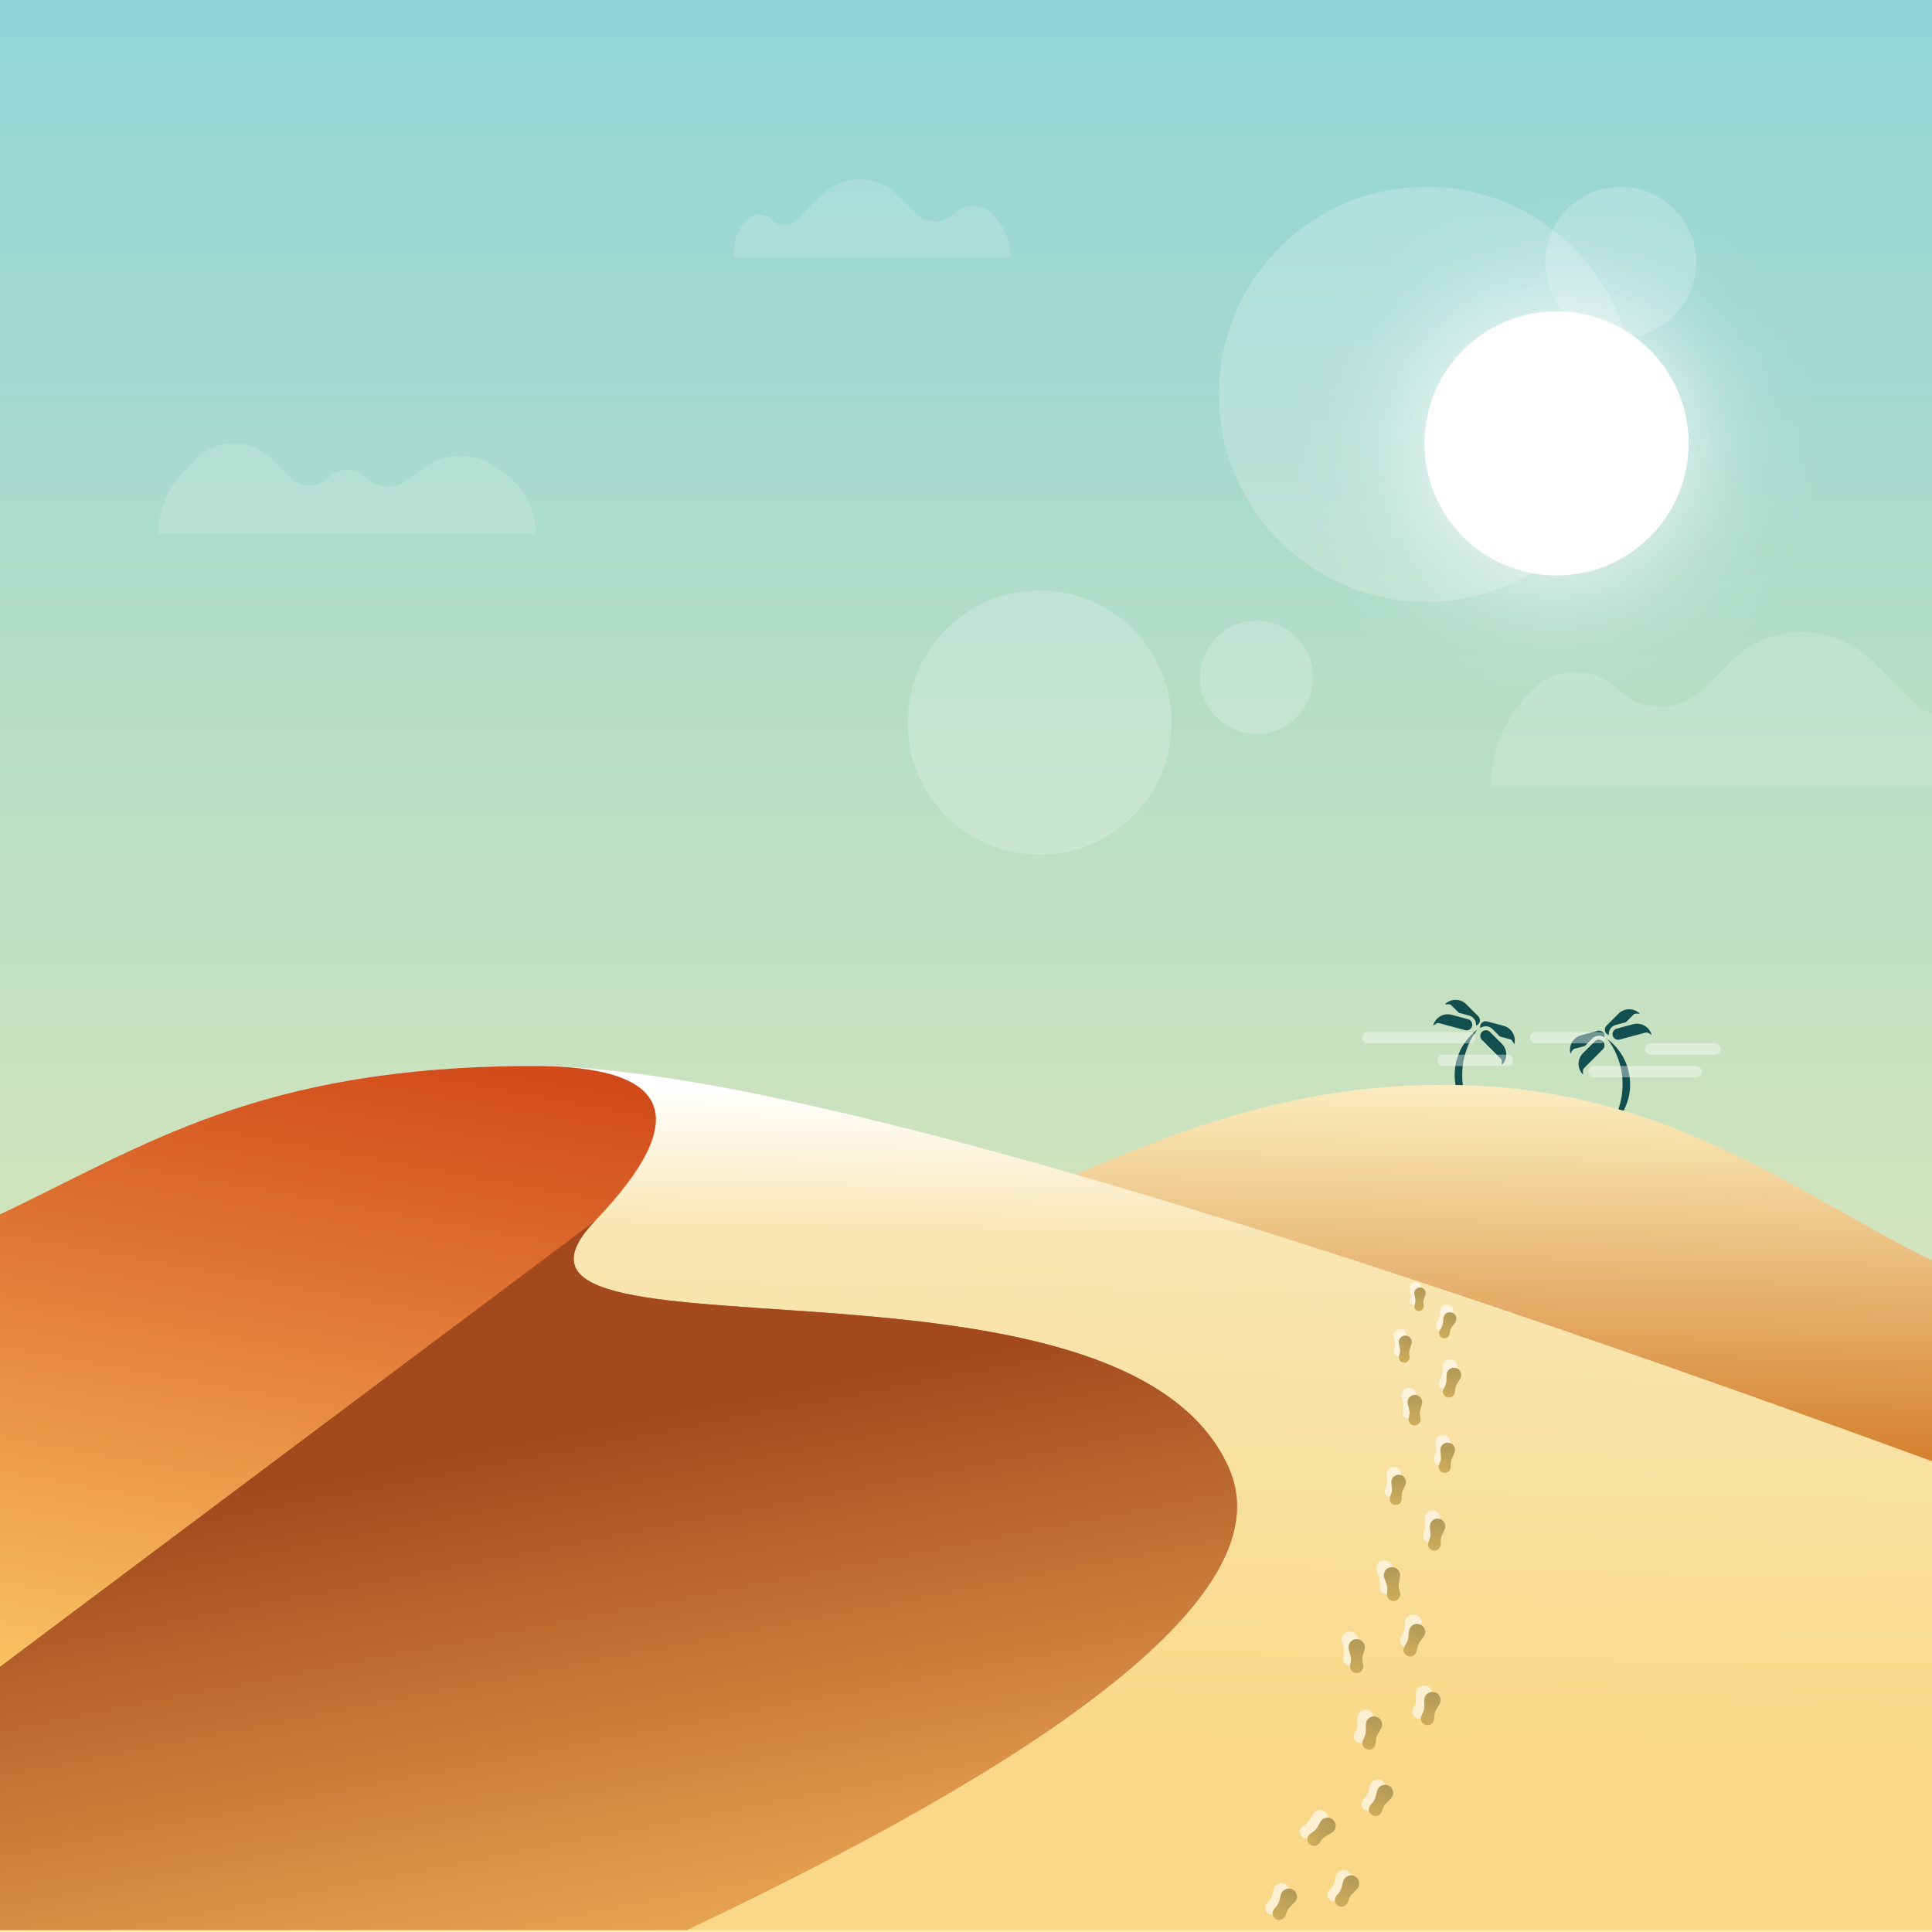
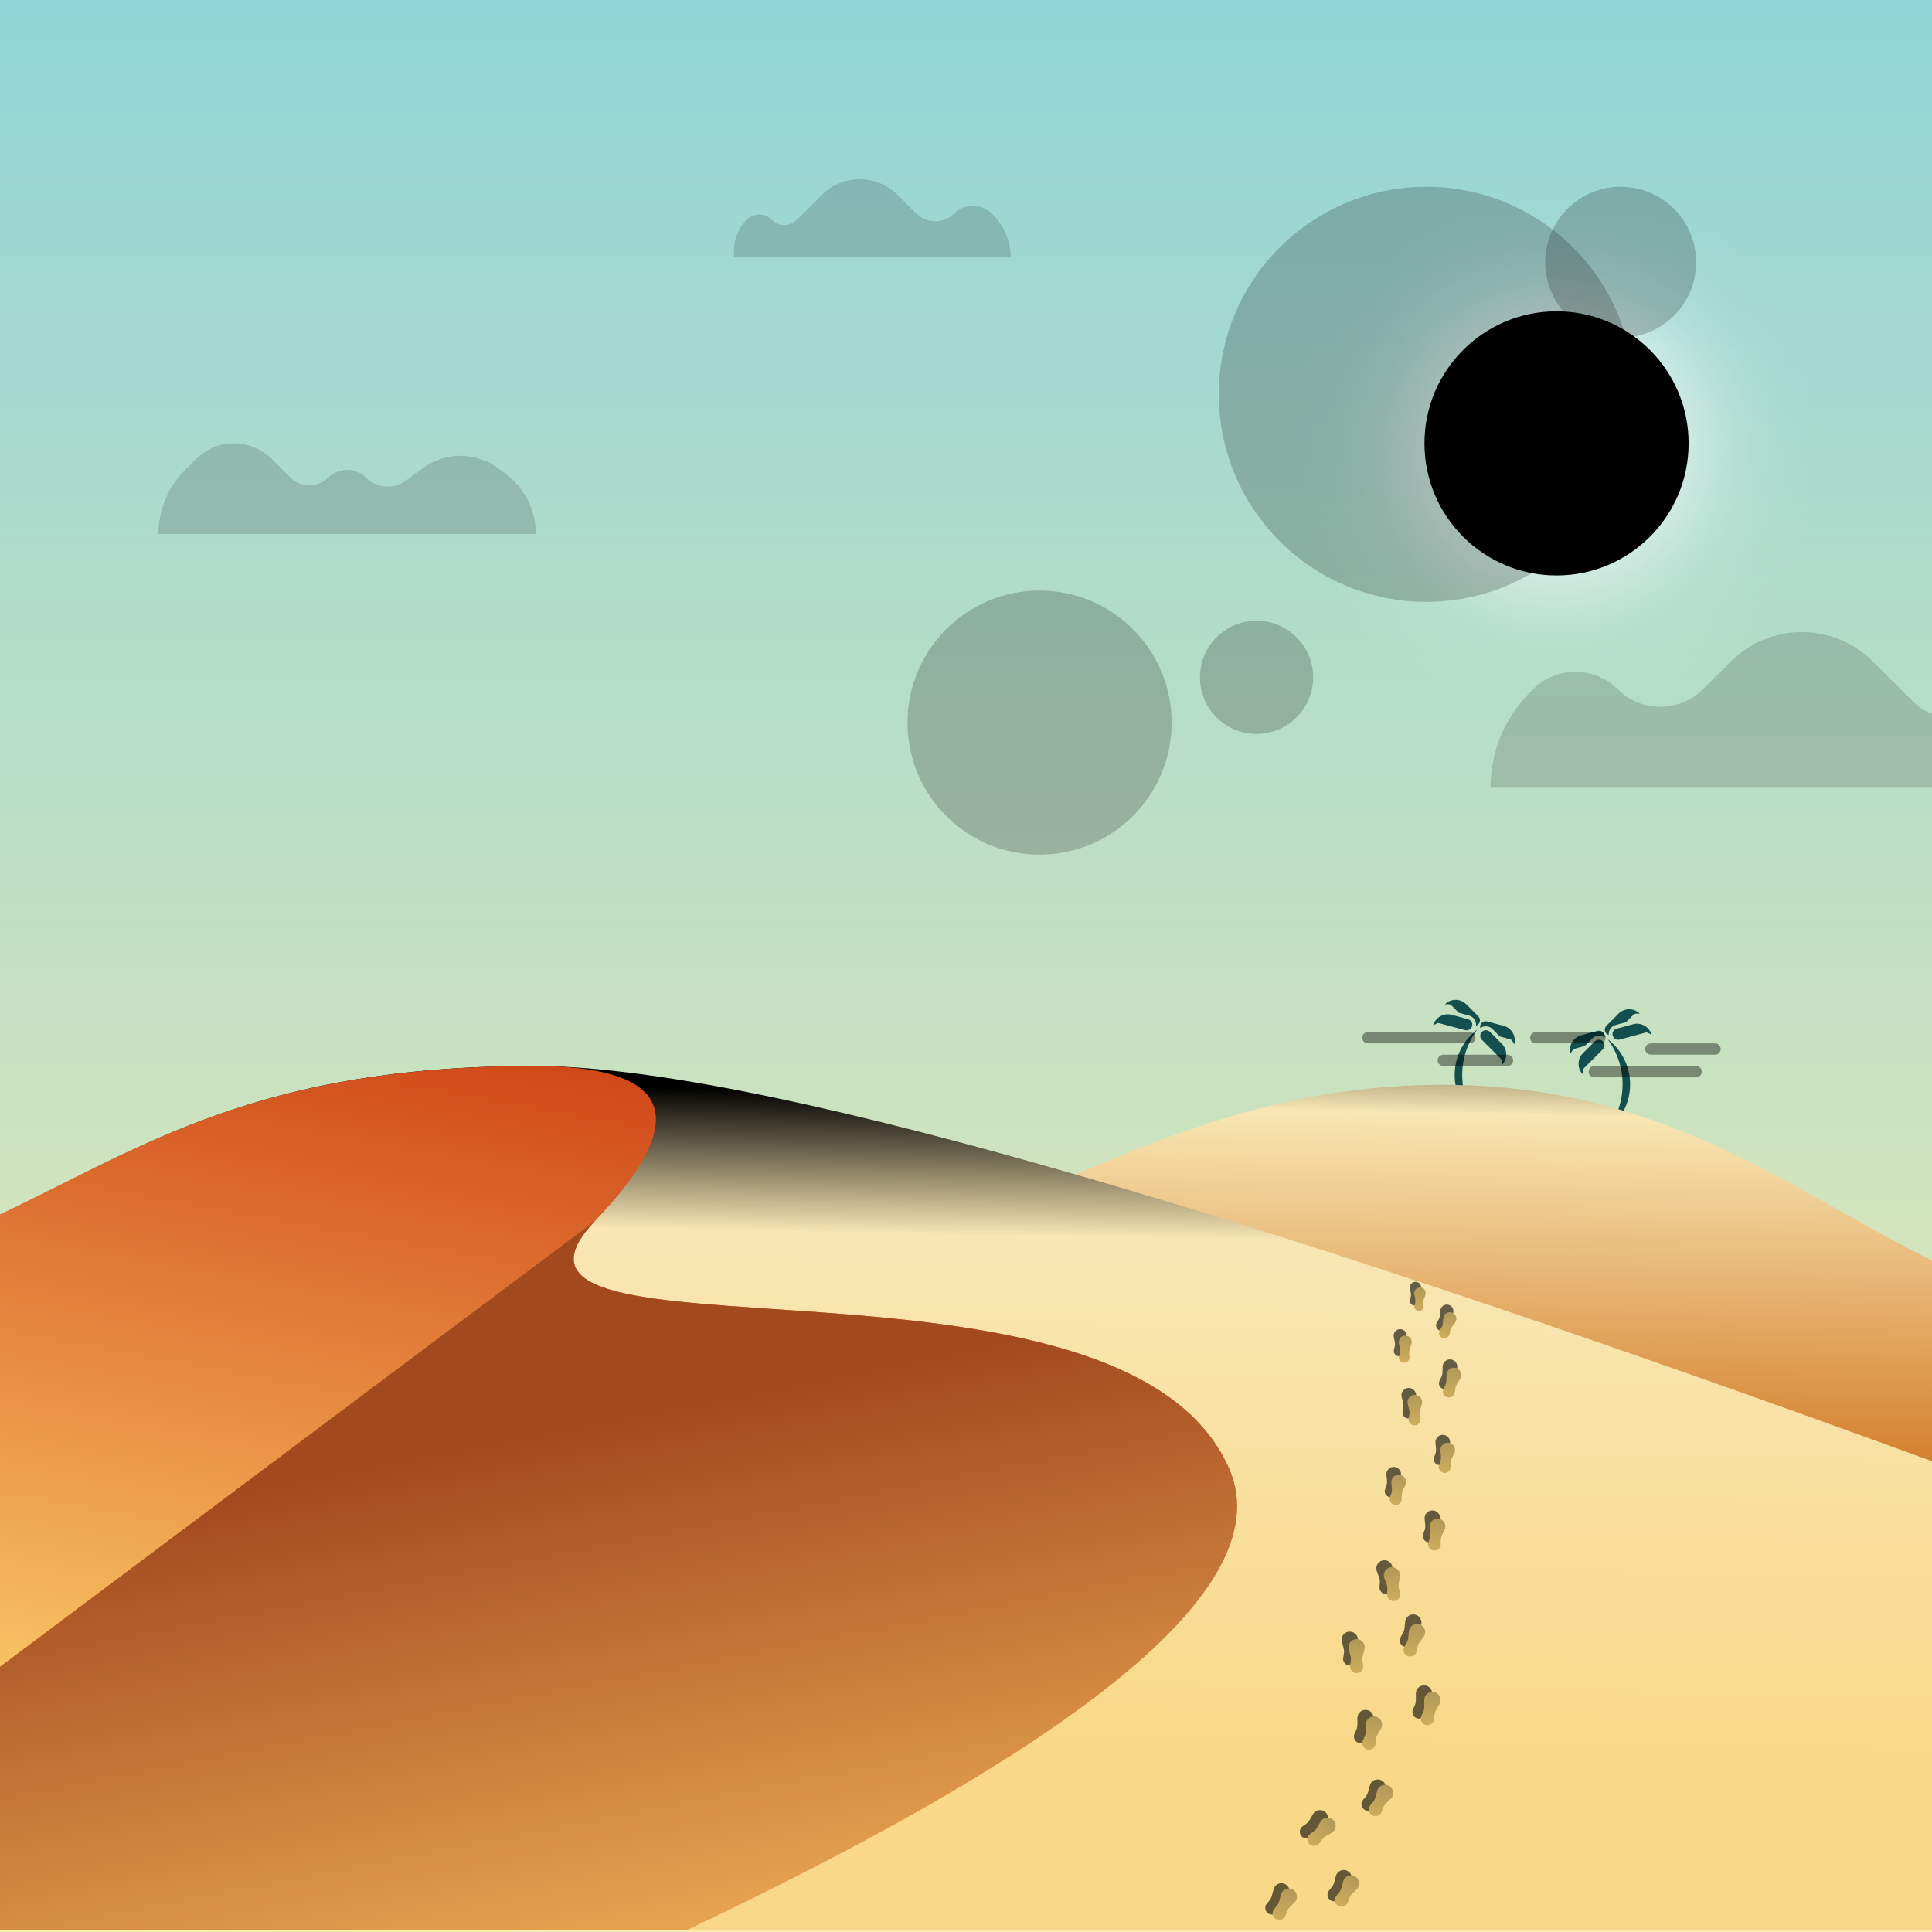
<svg xmlns="http://www.w3.org/2000/svg" xmlns:xlink="http://www.w3.org/1999/xlink" viewBox="0 0 1024 1024">
  <defs>
    <linearGradient id="a" x1="50%" x2="50%" y1="100%" y2="0%">
      <stop offset="0%" stop-color="#F6EDAE" />
      <stop offset="100%" stop-color="#91D4D7" />
    </linearGradient>
    <linearGradient id="b" x1="49.87%" x2="49.87%" y1="3.62%" y2="77.75%">
      <stop offset="0%" stop-color="#B0DDF1" />
      <stop offset="100%" stop-color="#325C82" />
    </linearGradient>
    <linearGradient id="c" x1="100%" x2="72.45%" y1="0%" y2="85.2%">
      <stop offset="0%" stop-color="#1D3A6D" />
      <stop offset="100%" stop-color="#467994" />
    </linearGradient>
    <linearGradient id="d" x1="54.81%" x2="50%" y1="-18.48%" y2="59.98%">
-       <stop offset="0%" stop-color="#FFFFFF" />
+       <stop offset="0%" stop-color="#000000" />
      <stop offset="28.15%" stop-color="#F8E6B3" />
      <stop offset="100%" stop-color="#D5812F" />
    </linearGradient>
    <linearGradient id="e" x1="52.84%" x2="49.87%" y1="2.8%" y2="77.75%">
-       <stop offset="0%" stop-color="#FFFFFF" />
+       <stop offset="0%" stop-color="#000000" />
      <stop offset="22.15%" stop-color="#F8E6B3" />
      <stop offset="100%" stop-color="#F9D989" />
    </linearGradient>
    <linearGradient id="f" x1="91.59%" x2="66.97%" y1="5.89%" y2="100%">
      <stop offset="0%" stop-color="#CE4014" />
      <stop offset="100%" stop-color="#FFD56E" />
    </linearGradient>
    <linearGradient id="g" x1="40.28%" x2="66.37%" y1="30.88%" y2="108.51%">
      <stop offset="0%" stop-color="#A2491E" />
      <stop offset="100%" stop-color="#F4B35A" />
    </linearGradient>
    <circle id="i" cx="825" cy="235" r="70" />
    <filter id="h" width="237.1%" height="237.1%" x="-68.6%" y="-68.6%" filterUnits="objectBoundingBox">
      <feOffset in="SourceAlpha" result="shadowOffsetOuter1" />
      <feGaussianBlur in="shadowOffsetOuter1" result="shadowBlurOuter1" stdDeviation="32" />
      <feColorMatrix in="shadowBlurOuter1" values="0 0 0 0 1 0 0 0 0 1 0 0 0 0 1 0 0 0 1 0" />
    </filter>
    <linearGradient id="j" x1="50%" x2="50%" y1="0%" y2="100%">
      <stop offset="0%" stop-color="#B29959" />
      <stop offset="100%" stop-color="#CEAD5B" />
    </linearGradient>
  </defs>
  <g fill="none" fill-rule="evenodd">
    <rect width="1024" height="1024" fill="url(#a)" />
-     <path fill="#FFFFFF" d="M1024 378.13v39.37H790a71.59 71.59 0 0 1 21.14-50.8l1.36-1.34a31.93 31.93 0 0 1 45 0 31.93 31.93 0 0 0 45 0l15-14.9a53.21 53.21 0 0 1 75 0l22.5 22.35a21.2 21.2 0 0 0 9 5.32z" opacity=".15" />
+     <path fill="#000000" d="M1024 378.13v39.37H790a71.59 71.59 0 0 1 21.14-50.8l1.36-1.34a31.93 31.93 0 0 1 45 0 31.93 31.93 0 0 0 45 0l15-14.9a53.21 53.21 0 0 1 75 0l22.5 22.35a21.2 21.2 0 0 0 9 5.32z" opacity=".15" />
    <g transform="translate(26 245)">
      <path fill="url(#b)" d="M289.12 450.57C312.22 464.04 263.85 532.52 144 656h649C448.94 514.3 280.98 445.83 289.12 450.57z" />
      <path fill="url(#c)" d="M262.5 402c-48 50 147.33 58.02 36 136.5-40.67 28.67 21.17 67.83 185.5 117.5H0l262.5-254z" />
      <path fill="url(#c)" d="M298.5 538.5C257.83 567.17 319.67 606.33 484 656H120l178.5-117.5z" />
    </g>
    <path fill="#134F4E" d="M783 593.73a29.95 29.95 0 0 1-12-24c0-9.8 4.72-18.52 12-24-5.02 6.69-8 15-8 24 0 9.01 2.98 17.32 8 24z" />
    <g fill="#134F4E" transform="matrix(-1 0 0 1 876 532)">
      <path d="M24 66.73a29.95 29.95 0 0 1-12-24c0-9.8 4.72-18.52 12-24-5.02 6.69-8 15-8 24 0 9.01 2.98 17.32 8 24z" />
      <path d="M36 22.4l-3.96-3.98a5 5 0 0 0-6.5-.5 3 3 0 0 1 3.7-3.55l8.7 2.33a8 8 0 0 1 5.66 9.8l-1-1.73a2 2 0 0 0-1.21-.93L36 22.4zm-5.38-2.56L37 26.2a8 8 0 0 1 0 11.32v-2a2 2 0 0 0-.6-1.42L26.39 24.08a3 3 0 0 1 4.24-4.24zM14.21 9.8l-3.94-3.94a2 2 0 0 0-1.42-.59h-2a8 8 0 0 1 11.32 0l6.36 6.37a3 3 0 0 1-1.22 4.98 5 5 0 0 0-3.68-5.37l-5.42-1.45zm4.9 3.39a3 3 0 1 1-1.55 5.8L3.87 15.31a2 2 0 0 0-1.52.2l-1.73 1a8 8 0 0 1 9.8-5.65l8.7 2.33z" />
    </g>
    <g transform="translate(0 245)">
      <path fill="url(#d)" d="M1024 423.16V645H58.09c-32.12-75.17-32.12-123.84 0-146 48.17-33.24 127.17-64.25 293.33-64 166.17.25 246.67-105 413.33-105 117.33 0 183.93 55.8 259.25 93.16z" />
      <path fill="url(#e)" d="M1024 778H0V398.62C75.53 363.05 136.43 320 283 320c111.86 0 358.86 69.82 741 209.47V778z" />
      <path fill="url(#f)" d="M0 778V398.62C75.53 363.05 136.43 320 283 320c71.14 0 85.96 26.04 32.5 82-79.5 83.22 279.7 2.01 336 131.5 26 59.8-69.83 141.3-287.48 244.5H0z" />
      <path fill="url(#g)" d="M364.02 778H0V638.4L315.5 402c-79.5 83.22 279.7 2.01 336 131.5 26 59.8-69.83 141.3-287.48 244.5z" />
    </g>
    <path fill="#134F4E" d="M795 549.4l-3.96-3.98a5 5 0 0 0-6.5-.5 3 3 0 0 1 3.7-3.55l8.7 2.33a8 8 0 0 1 5.66 9.8l-1-1.73a2 2 0 0 0-1.21-.93L795 549.4zm-5.38-2.56l6.37 6.36a8 8 0 0 1 0 11.32v-2a2 2 0 0 0-.6-1.42l-10.01-10.02a3 3 0 0 1 4.24-4.24zm-16.41-10.03l-3.94-3.94a2 2 0 0 0-1.42-.59h-2a8 8 0 0 1 11.32 0l6.36 6.37a3 3 0 0 1-1.22 4.98 5 5 0 0 0-3.68-5.37l-5.42-1.45zm4.9 3.39a3 3 0 1 1-1.55 5.8l-13.69-3.68a2 2 0 0 0-1.52.2l-1.73 1a8 8 0 0 1 9.8-5.65l8.7 2.33z" />
-     <path fill="#FFFFFF" d="M395.67 116.48a9.46 9.46 0 0 1 13.33 0 9.46 9.46 0 0 0 13.33 0l13.33-13.24a28.39 28.39 0 0 1 40 0l10 9.93a14.2 14.2 0 0 0 20 0 14.2 14.2 0 0 1 20 0l.6.6a31.8 31.8 0 0 1 9.4 22.56H389v-3.84c0-6.01 2.4-11.78 6.67-16.01zM98.1 249.1l5.9-5.86c11.07-11 28.93-11 40 0l10 9.94a14.19 14.19 0 0 0 20 0 14.19 14.19 0 0 1 20 0 16.36 16.36 0 0 0 21.3 1.5l8.7-6.47a33.47 33.47 0 0 1 40 0l4.06 3.03A39.6 39.6 0 0 1 284 283H84a47.77 47.77 0 0 1 14.1-33.89z" opacity=".15" />
+     <path fill="#000000" d="M395.67 116.48a9.46 9.46 0 0 1 13.33 0 9.46 9.46 0 0 0 13.33 0l13.33-13.24a28.39 28.39 0 0 1 40 0l10 9.93a14.2 14.2 0 0 0 20 0 14.2 14.2 0 0 1 20 0l.6.6a31.8 31.8 0 0 1 9.4 22.56H389v-3.84c0-6.01 2.4-11.78 6.67-16.01zM98.1 249.1l5.9-5.86c11.07-11 28.93-11 40 0l10 9.94a14.19 14.19 0 0 0 20 0 14.19 14.19 0 0 1 20 0 16.36 16.36 0 0 0 21.3 1.5l8.7-6.47a33.47 33.47 0 0 1 40 0l4.06 3.03A39.6 39.6 0 0 1 284 283H84a47.77 47.77 0 0 1 14.1-33.89z" opacity=".15" />
    <use fill="black" filter="url(#h)" xlink:href="#i" />
-     <use fill="#FFFFFF" xlink:href="#i" />
-     <path fill="#FFFFFF" d="M702.69 960.64a4.32 4.32 0 0 1-1.04 6.87c-2.26 1.2-3.69 2.1-4.27 2.67-.51.52-1.17 1.4-1.97 2.62a3.53 3.53 0 0 1-5.45.56 3.53 3.53 0 0 1 .56-5.44c1.23-.8 2.1-1.46 2.62-1.98.58-.58 1.47-2 2.67-4.27a4.32 4.32 0 0 1 6.88-1.03z" opacity=".6" />
+     <use fill="#000000" xlink:href="#i" />
+     <path fill="#000000" d="M702.69 960.64a4.32 4.32 0 0 1-1.04 6.87c-2.26 1.2-3.69 2.1-4.27 2.67-.51.52-1.17 1.4-1.97 2.62a3.53 3.53 0 0 1-5.45.56 3.53 3.53 0 0 1 .56-5.44c1.23-.8 2.1-1.46 2.62-1.98.58-.58 1.47-2 2.67-4.27a4.32 4.32 0 0 1 6.88-1.03z" opacity=".6" />
    <path fill="url(#j)" d="M700.32 962a4.32 4.32 0 0 1 4.13 5.6c-.75 2.45-1.13 4.08-1.13 4.9 0 .73.15 1.81.45 3.25a3.53 3.53 0 0 1-3.45 4.25 3.53 3.53 0 0 1-3.45-4.25c.3-1.44.45-2.52.45-3.25 0-.82-.37-2.45-1.13-4.9a4.32 4.32 0 0 1 4.13-5.6z" transform="rotate(45 700.323 971)" />
    <g transform="rotate(-15 3943.802 -2244.376)">
-       <path fill="#FFFFFF" d="M16.65 3.9a4.32 4.32 0 0 1-1.03 6.87c-2.27 1.2-3.7 2.1-4.27 2.67-.52.52-1.18 1.4-1.98 2.62a3.53 3.53 0 0 1-5.44.56 3.53 3.53 0 0 1 .56-5.44c1.23-.8 2.1-1.46 2.62-1.98.58-.58 1.47-2 2.67-4.27a4.32 4.32 0 0 1 6.87-1.03z" opacity=".6" />
+       <path fill="#000000" d="M16.65 3.9a4.32 4.32 0 0 1-1.03 6.87c-2.27 1.2-3.7 2.1-4.27 2.67-.52.52-1.18 1.4-1.98 2.62a3.53 3.53 0 0 1-5.44.56 3.53 3.53 0 0 1 .56-5.44c1.23-.8 2.1-1.46 2.62-1.98.58-.58 1.47-2 2.67-4.27a4.32 4.32 0 0 1 6.87-1.03z" opacity=".6" />
      <path fill="url(#j)" d="M13.32 5a4.32 4.32 0 0 1 4.13 5.6c-.75 2.45-1.13 4.08-1.13 4.9 0 .73.15 1.81.45 3.25A3.53 3.53 0 0 1 13.32 23a3.53 3.53 0 0 1-3.45-4.25c.3-1.44.45-2.52.45-3.25 0-.82-.37-2.45-1.13-4.9A4.32 4.32 0 0 1 13.32 5z" transform="rotate(45 13.323 14)" />
    </g>
    <g transform="rotate(-15 4117.1 -2152.014)">
-       <path fill="#FFFFFF" d="M16.65 3.9a4.32 4.32 0 0 1-1.03 6.87c-2.27 1.2-3.7 2.1-4.27 2.67-.52.52-1.18 1.4-1.98 2.62a3.53 3.53 0 0 1-5.44.56 3.53 3.53 0 0 1 .56-5.44c1.23-.8 2.1-1.46 2.62-1.98.58-.58 1.47-2 2.67-4.27a4.32 4.32 0 0 1 6.87-1.03z" opacity=".6" />
+       <path fill="#000000" d="M16.65 3.9a4.32 4.32 0 0 1-1.03 6.87c-2.27 1.2-3.7 2.1-4.27 2.67-.52.52-1.18 1.4-1.98 2.62a3.53 3.53 0 0 1-5.44.56 3.53 3.53 0 0 1 .56-5.44c1.23-.8 2.1-1.46 2.62-1.98.58-.58 1.47-2 2.67-4.27a4.32 4.32 0 0 1 6.87-1.03z" opacity=".6" />
      <path fill="url(#j)" d="M13.32 5a4.32 4.32 0 0 1 4.13 5.6c-.75 2.45-1.13 4.08-1.13 4.9 0 .73.15 1.81.45 3.25A3.53 3.53 0 0 1 13.32 23a3.53 3.53 0 0 1-3.45-4.25c.3-1.44.45-2.52.45-3.25 0-.82-.37-2.45-1.13-4.9A4.32 4.32 0 0 1 13.32 5z" transform="rotate(45 13.323 14)" />
    </g>
    <g transform="rotate(-15 4127.186 -2023.184)">
-       <path fill="#FFFFFF" d="M16.65 3.9a4.32 4.32 0 0 1-1.03 6.87c-2.27 1.2-3.7 2.1-4.27 2.67-.52.52-1.18 1.4-1.98 2.62a3.53 3.53 0 0 1-5.44.56 3.53 3.53 0 0 1 .56-5.44c1.23-.8 2.1-1.46 2.62-1.98.58-.58 1.47-2 2.67-4.27a4.32 4.32 0 0 1 6.87-1.03z" opacity=".6" />
+       <path fill="#000000" d="M16.65 3.9a4.32 4.32 0 0 1-1.03 6.87c-2.27 1.2-3.7 2.1-4.27 2.67-.52.52-1.18 1.4-1.98 2.62a3.53 3.53 0 0 1-5.44.56 3.53 3.53 0 0 1 .56-5.44c1.23-.8 2.1-1.46 2.62-1.98.58-.58 1.47-2 2.67-4.27a4.32 4.32 0 0 1 6.87-1.03z" opacity=".6" />
      <path fill="url(#j)" d="M13.32 5a4.32 4.32 0 0 1 4.13 5.6c-.75 2.45-1.13 4.08-1.13 4.9 0 .73.15 1.81.45 3.25A3.53 3.53 0 0 1 13.32 23a3.53 3.53 0 0 1-3.45-4.25c.3-1.44.45-2.52.45-3.25 0-.82-.37-2.45-1.13-4.9A4.32 4.32 0 0 1 13.32 5z" transform="rotate(45 13.323 14)" />
    </g>
    <g transform="rotate(-30 2055.753 -866.842)">
-       <path fill="#FFFFFF" d="M16.55 3.4a4.32 4.32 0 0 1-1.03 6.88c-2.27 1.2-3.7 2.1-4.27 2.67-.52.52-1.18 1.39-1.98 2.62a3.53 3.53 0 0 1-5.44.56 3.53 3.53 0 0 1 .56-5.44c1.23-.8 2.1-1.46 2.62-1.98.58-.58 1.47-2 2.67-4.27a4.32 4.32 0 0 1 6.87-1.04z" opacity=".6" />
+       <path fill="#000000" d="M16.55 3.4a4.32 4.32 0 0 1-1.03 6.88c-2.27 1.2-3.7 2.1-4.27 2.67-.52.52-1.18 1.39-1.98 2.62a3.53 3.53 0 0 1-5.44.56 3.53 3.53 0 0 1 .56-5.44c1.23-.8 2.1-1.46 2.62-1.98.58-.58 1.47-2 2.67-4.27a4.32 4.32 0 0 1 6.87-1.04z" opacity=".6" />
      <path fill="url(#j)" d="M12.32 6a4.32 4.32 0 0 1 4.13 5.6c-.75 2.45-1.13 4.08-1.13 4.9 0 .73.15 1.81.45 3.25A3.53 3.53 0 0 1 12.32 24a3.53 3.53 0 0 1-3.45-4.25c.3-1.44.45-2.52.45-3.25 0-.82-.37-2.45-1.13-4.9A4.32 4.32 0 0 1 12.32 6z" transform="rotate(45 12.323 15)" />
    </g>
    <g transform="rotate(-30 2046.995 -931.189)">
-       <path fill="#FFFFFF" d="M16.55 3.4a4.32 4.32 0 0 1-1.03 6.88c-2.27 1.2-3.7 2.1-4.27 2.67-.52.52-1.18 1.39-1.98 2.62a3.53 3.53 0 0 1-5.44.56 3.53 3.53 0 0 1 .56-5.44c1.23-.8 2.1-1.46 2.62-1.98.58-.58 1.47-2 2.67-4.27a4.32 4.32 0 0 1 6.87-1.04z" opacity=".6" />
+       <path fill="#000000" d="M16.55 3.4a4.32 4.32 0 0 1-1.03 6.88c-2.27 1.2-3.7 2.1-4.27 2.67-.52.52-1.18 1.39-1.98 2.62a3.53 3.53 0 0 1-5.44.56 3.53 3.53 0 0 1 .56-5.44c1.23-.8 2.1-1.46 2.62-1.98.58-.58 1.47-2 2.67-4.27a4.32 4.32 0 0 1 6.87-1.04z" opacity=".6" />
      <path fill="url(#j)" d="M12.32 6a4.32 4.32 0 0 1 4.13 5.6c-.75 2.45-1.13 4.08-1.13 4.9 0 .73.15 1.81.45 3.25A3.53 3.53 0 0 1 12.32 24a3.53 3.53 0 0 1-3.45-4.25c.3-1.44.45-2.52.45-3.25 0-.82-.37-2.45-1.13-4.9A4.32 4.32 0 0 1 12.32 6z" transform="rotate(45 12.323 15)" />
    </g>
    <g transform="rotate(-45 1406.147 -409.132)">
-       <path fill="#FFFFFF" d="M16.93 3.22a4.32 4.32 0 0 1-1.03 6.88c-2.27 1.2-3.7 2.09-4.27 2.67-.52.52-1.18 1.39-1.98 2.61a3.53 3.53 0 0 1-5.45.57 3.53 3.53 0 0 1 .57-5.45c1.22-.8 2.1-1.46 2.61-1.97.58-.58 1.47-2 2.67-4.27a4.32 4.32 0 0 1 6.88-1.04z" opacity=".6" />
+       <path fill="#000000" d="M16.93 3.22a4.32 4.32 0 0 1-1.03 6.88c-2.27 1.2-3.7 2.09-4.27 2.67-.52.52-1.18 1.39-1.98 2.61a3.53 3.53 0 0 1-5.45.57 3.53 3.53 0 0 1 .57-5.45c1.22-.8 2.1-1.46 2.61-1.97.58-.58 1.47-2 2.67-4.27a4.32 4.32 0 0 1 6.88-1.04z" opacity=".6" />
      <path fill="url(#j)" d="M10.32 6a4.32 4.32 0 0 1 4.13 5.6c-.75 2.45-1.13 4.08-1.13 4.9 0 .73.15 1.81.45 3.25A3.53 3.53 0 0 1 10.32 24a3.53 3.53 0 0 1-3.45-4.25c.3-1.44.45-2.52.45-3.25 0-.82-.37-2.45-1.13-4.9A4.32 4.32 0 0 1 10.32 6z" transform="rotate(45 10.323 15)" />
    </g>
    <g transform="rotate(-24 2389.63 -1296.285)">
-       <path fill="#FFFFFF" d="M16.93 3.22a4.32 4.32 0 0 1-1.03 6.88c-2.27 1.2-3.7 2.09-4.27 2.67-.52.52-1.18 1.39-1.98 2.61a3.53 3.53 0 0 1-5.45.57 3.53 3.53 0 0 1 .57-5.45c1.22-.8 2.1-1.46 2.61-1.97.58-.58 1.47-2 2.67-4.27a4.32 4.32 0 0 1 6.88-1.04z" opacity=".6" />
+       <path fill="#000000" d="M16.93 3.22a4.32 4.32 0 0 1-1.03 6.88c-2.27 1.2-3.7 2.09-4.27 2.67-.52.52-1.18 1.39-1.98 2.61a3.53 3.53 0 0 1-5.45.57 3.53 3.53 0 0 1 .57-5.45c1.22-.8 2.1-1.46 2.61-1.97.58-.58 1.47-2 2.67-4.27a4.32 4.32 0 0 1 6.88-1.04z" opacity=".6" />
      <path fill="url(#j)" d="M10.32 6a4.32 4.32 0 0 1 4.13 5.6c-.75 2.45-1.13 4.08-1.13 4.9 0 .73.15 1.81.45 3.25A3.53 3.53 0 0 1 10.32 24a3.53 3.53 0 0 1-3.45-4.25c.3-1.44.45-2.52.45-3.25 0-.82-.37-2.45-1.13-4.9A4.32 4.32 0 0 1 10.32 6z" transform="rotate(45 10.323 15)" />
    </g>
    <g transform="rotate(-50 1258.425 -353.155)">
-       <path fill="#FFFFFF" d="M16.93 3.22a4.32 4.32 0 0 1-1.03 6.88c-2.27 1.2-3.7 2.09-4.27 2.67-.52.52-1.18 1.39-1.98 2.61a3.53 3.53 0 0 1-5.45.57 3.53 3.53 0 0 1 .57-5.45c1.22-.8 2.1-1.46 2.61-1.97.58-.58 1.47-2 2.67-4.27a4.32 4.32 0 0 1 6.88-1.04z" opacity=".6" />
+       <path fill="#000000" d="M16.93 3.22a4.32 4.32 0 0 1-1.03 6.88c-2.27 1.2-3.7 2.09-4.27 2.67-.52.52-1.18 1.39-1.98 2.61a3.53 3.53 0 0 1-5.45.57 3.53 3.53 0 0 1 .57-5.45c1.22-.8 2.1-1.46 2.61-1.97.58-.58 1.47-2 2.67-4.27a4.32 4.32 0 0 1 6.88-1.04z" opacity=".6" />
      <path fill="url(#j)" d="M10.32 6a4.32 4.32 0 0 1 4.13 5.6c-.75 2.45-1.13 4.08-1.13 4.9 0 .73.15 1.81.45 3.25A3.53 3.53 0 0 1 10.32 24a3.53 3.53 0 0 1-3.45-4.25c.3-1.44.45-2.52.45-3.25 0-.82-.37-2.45-1.13-4.9A4.32 4.32 0 0 1 10.32 6z" transform="rotate(45 10.323 15)" />
    </g>
    <g transform="rotate(-35 1652.744 -777.703)">
-       <path fill="#FFFFFF" d="M16.08 3.06a4.1 4.1 0 0 1-.98 6.53c-2.15 1.14-3.5 1.99-4.05 2.54-.5.5-1.12 1.32-1.88 2.49a3.35 3.35 0 0 1-5.18.53 3.35 3.35 0 0 1 .54-5.17c1.16-.76 2-1.39 2.48-1.88.55-.55 1.4-1.9 2.54-4.06a4.1 4.1 0 0 1 6.53-.98z" opacity=".6" />
+       <path fill="#000000" d="M16.08 3.06a4.1 4.1 0 0 1-.98 6.53c-2.15 1.14-3.5 1.99-4.05 2.54-.5.5-1.12 1.32-1.88 2.49a3.35 3.35 0 0 1-5.18.53 3.35 3.35 0 0 1 .54-5.17c1.16-.76 2-1.39 2.48-1.88.55-.55 1.4-1.9 2.54-4.06a4.1 4.1 0 0 1 6.53-.98z" opacity=".6" />
      <path fill="url(#j)" d="M9.8 5.7a4.1 4.1 0 0 1 3.93 5.31c-.71 2.33-1.07 3.89-1.07 4.67 0 .69.14 1.72.43 3.08A3.35 3.35 0 0 1 9.8 22.8a3.35 3.35 0 0 1-3.28-4.04c.28-1.36.43-2.39.43-3.09 0-.77-.36-2.33-1.08-4.66A4.1 4.1 0 0 1 9.81 5.7z" transform="rotate(45 9.807 14.25)" />
    </g>
    <g transform="rotate(-35 1605.77 -758.112)">
-       <path fill="#FFFFFF" d="M15.24 2.9a3.89 3.89 0 0 1-.93 6.19c-2.04 1.08-3.33 1.88-3.85 2.4a15.6 15.6 0 0 0-1.78 2.36 3.17 3.17 0 0 1-4.9.5 3.17 3.17 0 0 1 .51-4.9 15.6 15.6 0 0 0 2.36-1.78c.52-.52 1.32-1.8 2.4-3.84a3.89 3.89 0 0 1 6.19-.93z" opacity=".6" />
+       <path fill="#000000" d="M15.24 2.9a3.89 3.89 0 0 1-.93 6.19c-2.04 1.08-3.33 1.88-3.85 2.4a15.6 15.6 0 0 0-1.78 2.36 3.17 3.17 0 0 1-4.9.5 3.17 3.17 0 0 1 .51-4.9 15.6 15.6 0 0 0 2.36-1.78c.52-.52 1.32-1.8 2.4-3.84a3.89 3.89 0 0 1 6.19-.93z" opacity=".6" />
      <path fill="url(#j)" d="M9.3 5.4a3.89 3.89 0 0 1 3.7 5.03c-.67 2.21-1 3.68-1 4.42 0 .66.13 1.63.4 2.92a3.17 3.17 0 0 1-3.1 3.83 3.17 3.17 0 0 1-3.12-3.83c.28-1.29.41-2.26.41-2.92 0-.74-.34-2.2-1.02-4.42A3.89 3.89 0 0 1 9.3 5.4z" transform="rotate(45 9.29 13.5)" />
    </g>
    <g transform="rotate(-35 1591.812 -807.843)">
-       <path fill="#FFFFFF" d="M15.24 2.9a3.89 3.89 0 0 1-.93 6.19c-2.04 1.08-3.33 1.88-3.85 2.4a15.6 15.6 0 0 0-1.78 2.36 3.17 3.17 0 0 1-4.9.5 3.17 3.17 0 0 1 .51-4.9 15.6 15.6 0 0 0 2.36-1.78c.52-.52 1.32-1.8 2.4-3.84a3.89 3.89 0 0 1 6.19-.93z" opacity=".6" />
+       <path fill="#000000" d="M15.24 2.9a3.89 3.89 0 0 1-.93 6.19c-2.04 1.08-3.33 1.88-3.85 2.4a15.6 15.6 0 0 0-1.78 2.36 3.17 3.17 0 0 1-4.9.5 3.17 3.17 0 0 1 .51-4.9 15.6 15.6 0 0 0 2.36-1.78c.52-.52 1.32-1.8 2.4-3.84a3.89 3.89 0 0 1 6.19-.93z" opacity=".6" />
      <path fill="url(#j)" d="M9.3 5.4a3.89 3.89 0 0 1 3.7 5.03c-.67 2.21-1 3.68-1 4.42 0 .66.13 1.63.4 2.92a3.17 3.17 0 0 1-3.1 3.83 3.17 3.17 0 0 1-3.12-3.83c.28-1.29.41-2.26.41-2.92 0-.74-.34-2.2-1.02-4.42A3.89 3.89 0 0 1 9.3 5.4z" transform="rotate(45 9.29 13.5)" />
    </g>
    <g transform="rotate(-44 1287.793 -536.004)">
-       <path fill="#FFFFFF" d="M15.24 2.9a3.89 3.89 0 0 1-.93 6.19c-2.04 1.08-3.33 1.88-3.85 2.4a15.6 15.6 0 0 0-1.78 2.36 3.17 3.17 0 0 1-4.9.5 3.17 3.17 0 0 1 .51-4.9 15.6 15.6 0 0 0 2.36-1.78c.52-.52 1.32-1.8 2.4-3.84a3.89 3.89 0 0 1 6.19-.93z" opacity=".6" />
+       <path fill="#000000" d="M15.24 2.9a3.89 3.89 0 0 1-.93 6.19c-2.04 1.08-3.33 1.88-3.85 2.4a15.6 15.6 0 0 0-1.78 2.36 3.17 3.17 0 0 1-4.9.5 3.17 3.17 0 0 1 .51-4.9 15.6 15.6 0 0 0 2.36-1.78c.52-.52 1.32-1.8 2.4-3.84a3.89 3.89 0 0 1 6.19-.93z" opacity=".6" />
      <path fill="url(#j)" d="M9.3 5.4a3.89 3.89 0 0 1 3.7 5.03c-.67 2.21-1 3.68-1 4.42 0 .66.13 1.63.4 2.92a3.17 3.17 0 0 1-3.1 3.83 3.17 3.17 0 0 1-3.12-3.83c.28-1.29.41-2.26.41-2.92 0-.74-.34-2.2-1.02-4.42A3.89 3.89 0 0 1 9.3 5.4z" transform="rotate(45 9.29 13.5)" />
    </g>
    <g transform="rotate(-28 1831.874 -1151.097)">
-       <path fill="#FFFFFF" d="M15.24 2.9a3.89 3.89 0 0 1-.93 6.19c-2.04 1.08-3.33 1.88-3.85 2.4a15.6 15.6 0 0 0-1.78 2.36 3.17 3.17 0 0 1-4.9.5 3.17 3.17 0 0 1 .51-4.9 15.6 15.6 0 0 0 2.36-1.78c.52-.52 1.32-1.8 2.4-3.84a3.89 3.89 0 0 1 6.19-.93z" opacity=".6" />
+       <path fill="#000000" d="M15.24 2.9a3.89 3.89 0 0 1-.93 6.19c-2.04 1.08-3.33 1.88-3.85 2.4a15.6 15.6 0 0 0-1.78 2.36 3.17 3.17 0 0 1-4.9.5 3.17 3.17 0 0 1 .51-4.9 15.6 15.6 0 0 0 2.36-1.78c.52-.52 1.32-1.8 2.4-3.84a3.89 3.89 0 0 1 6.19-.93z" opacity=".6" />
      <path fill="url(#j)" d="M9.3 5.4a3.89 3.89 0 0 1 3.7 5.03c-.67 2.21-1 3.68-1 4.42 0 .66.13 1.63.4 2.92a3.17 3.17 0 0 1-3.1 3.83 3.17 3.17 0 0 1-3.12-3.83c.28-1.29.41-2.26.41-2.92 0-.74-.34-2.2-1.02-4.42A3.89 3.89 0 0 1 9.3 5.4z" transform="rotate(45 9.29 13.5)" />
    </g>
    <g transform="rotate(-41 1316.639 -621.138)">
-       <path fill="#FFFFFF" d="M13.54 2.58a3.46 3.46 0 0 1-.82 5.5A17.18 17.18 0 0 0 9.3 10.2c-.41.42-.94 1.12-1.58 2.1a2.82 2.82 0 0 1-4.36.45 2.82 2.82 0 0 1 .45-4.36c.99-.64 1.68-1.17 2.1-1.58.46-.46 1.17-1.6 2.13-3.42a3.46 3.46 0 0 1 5.5-.82z" opacity=".6" />
+       <path fill="#000000" d="M13.54 2.58a3.46 3.46 0 0 1-.82 5.5A17.18 17.18 0 0 0 9.3 10.2c-.41.42-.94 1.12-1.58 2.1a2.82 2.82 0 0 1-4.36.45 2.82 2.82 0 0 1 .45-4.36c.99-.64 1.68-1.17 2.1-1.58.46-.46 1.17-1.6 2.13-3.42a3.46 3.46 0 0 1 5.5-.82z" opacity=".6" />
      <path fill="url(#j)" d="M8.26 4.8a3.46 3.46 0 0 1 3.3 4.47c-.6 1.97-.9 3.27-.9 3.93 0 .59.12 1.45.36 2.6a2.82 2.82 0 0 1-2.76 3.4 2.82 2.82 0 0 1-2.76-3.4c.24-1.15.36-2.01.36-2.6 0-.66-.3-1.96-.9-3.93a3.46 3.46 0 0 1 3.3-4.47z" transform="rotate(45 8.258 12)" />
    </g>
    <g transform="rotate(-41 1286.706 -646.924)">
-       <path fill="#FFFFFF" d="M11.85 2.26a3.03 3.03 0 0 1-.72 4.8 15.04 15.04 0 0 0-3 1.88c-.35.36-.82.97-1.38 1.83a2.47 2.47 0 0 1-3.8.4 2.47 2.47 0 0 1 .39-3.82C4.2 6.8 4.8 6.33 5.17 5.97c.4-.4 1.03-1.4 1.87-3a3.03 3.03 0 0 1 4.81-.71z" opacity=".6" />
+       <path fill="#000000" d="M11.85 2.26a3.03 3.03 0 0 1-.72 4.8 15.04 15.04 0 0 0-3 1.88c-.35.36-.82.97-1.38 1.83a2.47 2.47 0 0 1-3.8.4 2.47 2.47 0 0 1 .39-3.82C4.2 6.8 4.8 6.33 5.17 5.97c.4-.4 1.03-1.4 1.87-3a3.03 3.03 0 0 1 4.81-.71z" opacity=".6" />
      <path fill="url(#j)" d="M7.23 4.2a3.03 3.03 0 0 1 2.89 3.91c-.53 1.72-.8 2.87-.8 3.44 0 .51.11 1.27.32 2.27a2.47 2.47 0 0 1-2.41 2.98 2.47 2.47 0 0 1-2.42-2.98c.21-1 .32-1.76.32-2.27 0-.57-.27-1.72-.8-3.44a3.03 3.03 0 0 1 2.9-3.91z" transform="rotate(45 7.226 10.5)" />
    </g>
    <g transform="rotate(-24 2011.85 -1427.831)">
-       <path fill="#FFFFFF" d="M13.54 2.58a3.46 3.46 0 0 1-.82 5.5A17.18 17.18 0 0 0 9.3 10.2c-.41.42-.94 1.12-1.58 2.1a2.82 2.82 0 0 1-4.36.45 2.82 2.82 0 0 1 .45-4.36c.99-.64 1.68-1.17 2.1-1.58.46-.46 1.17-1.6 2.13-3.42a3.46 3.46 0 0 1 5.5-.82z" opacity=".6" />
+       <path fill="#000000" d="M13.54 2.58a3.46 3.46 0 0 1-.82 5.5A17.18 17.18 0 0 0 9.3 10.2c-.41.42-.94 1.12-1.58 2.1a2.82 2.82 0 0 1-4.36.45 2.82 2.82 0 0 1 .45-4.36c.99-.64 1.68-1.17 2.1-1.58.46-.46 1.17-1.6 2.13-3.42a3.46 3.46 0 0 1 5.5-.82z" opacity=".6" />
      <path fill="url(#j)" d="M8.26 4.8a3.46 3.46 0 0 1 3.3 4.47c-.6 1.97-.9 3.27-.9 3.93 0 .59.12 1.45.36 2.6a2.82 2.82 0 0 1-2.76 3.4 2.82 2.82 0 0 1-2.76-3.4c.24-1.15.36-2.01.36-2.6 0-.66-.3-1.96-.9-3.93a3.46 3.46 0 0 1 3.3-4.47z" transform="rotate(45 8.258 12)" />
    </g>
-     <circle cx="756" cy="209" r="110" fill="#FFFFFF" opacity=".2" />
-     <circle cx="859" cy="139" r="40" fill="#FFFFFF" opacity=".2" />
-     <circle cx="551" cy="383" r="70" fill="#FFFFFF" opacity=".2" />
-     <circle cx="666" cy="359" r="30" fill="#FFFFFF" opacity=".2" />
-     <rect width="60" height="6" x="722" y="547" fill="#FFFFFF" opacity=".4" rx="3" />
-     <rect width="60" height="6" x="842" y="565" fill="#FFFFFF" opacity=".4" rx="3" />
-     <rect width="40" height="6" x="762" y="559" fill="#FFFFFF" opacity=".4" rx="3" />
-     <rect width="40" height="6" x="872" y="553" fill="#FFFFFF" opacity=".4" rx="3" />
-     <rect width="40" height="6" x="811" y="547" fill="#FFFFFF" opacity=".4" rx="3" />
+     <circle cx="756" cy="209" r="110" fill="#000000" opacity=".2" />
+     <circle cx="859" cy="139" r="40" fill="#000000" opacity=".2" />
+     <circle cx="551" cy="383" r="70" fill="#000000" opacity=".2" />
+     <circle cx="666" cy="359" r="30" fill="#000000" opacity=".2" />
+     <rect width="60" height="6" x="722" y="547" fill="#000000" opacity=".4" rx="3" />
+     <rect width="60" height="6" x="842" y="565" fill="#000000" opacity=".4" rx="3" />
+     <rect width="40" height="6" x="762" y="559" fill="#000000" opacity=".4" rx="3" />
+     <rect width="40" height="6" x="872" y="553" fill="#000000" opacity=".4" rx="3" />
+     <rect width="40" height="6" x="811" y="547" fill="#000000" opacity=".4" rx="3" />
  </g>
</svg>
